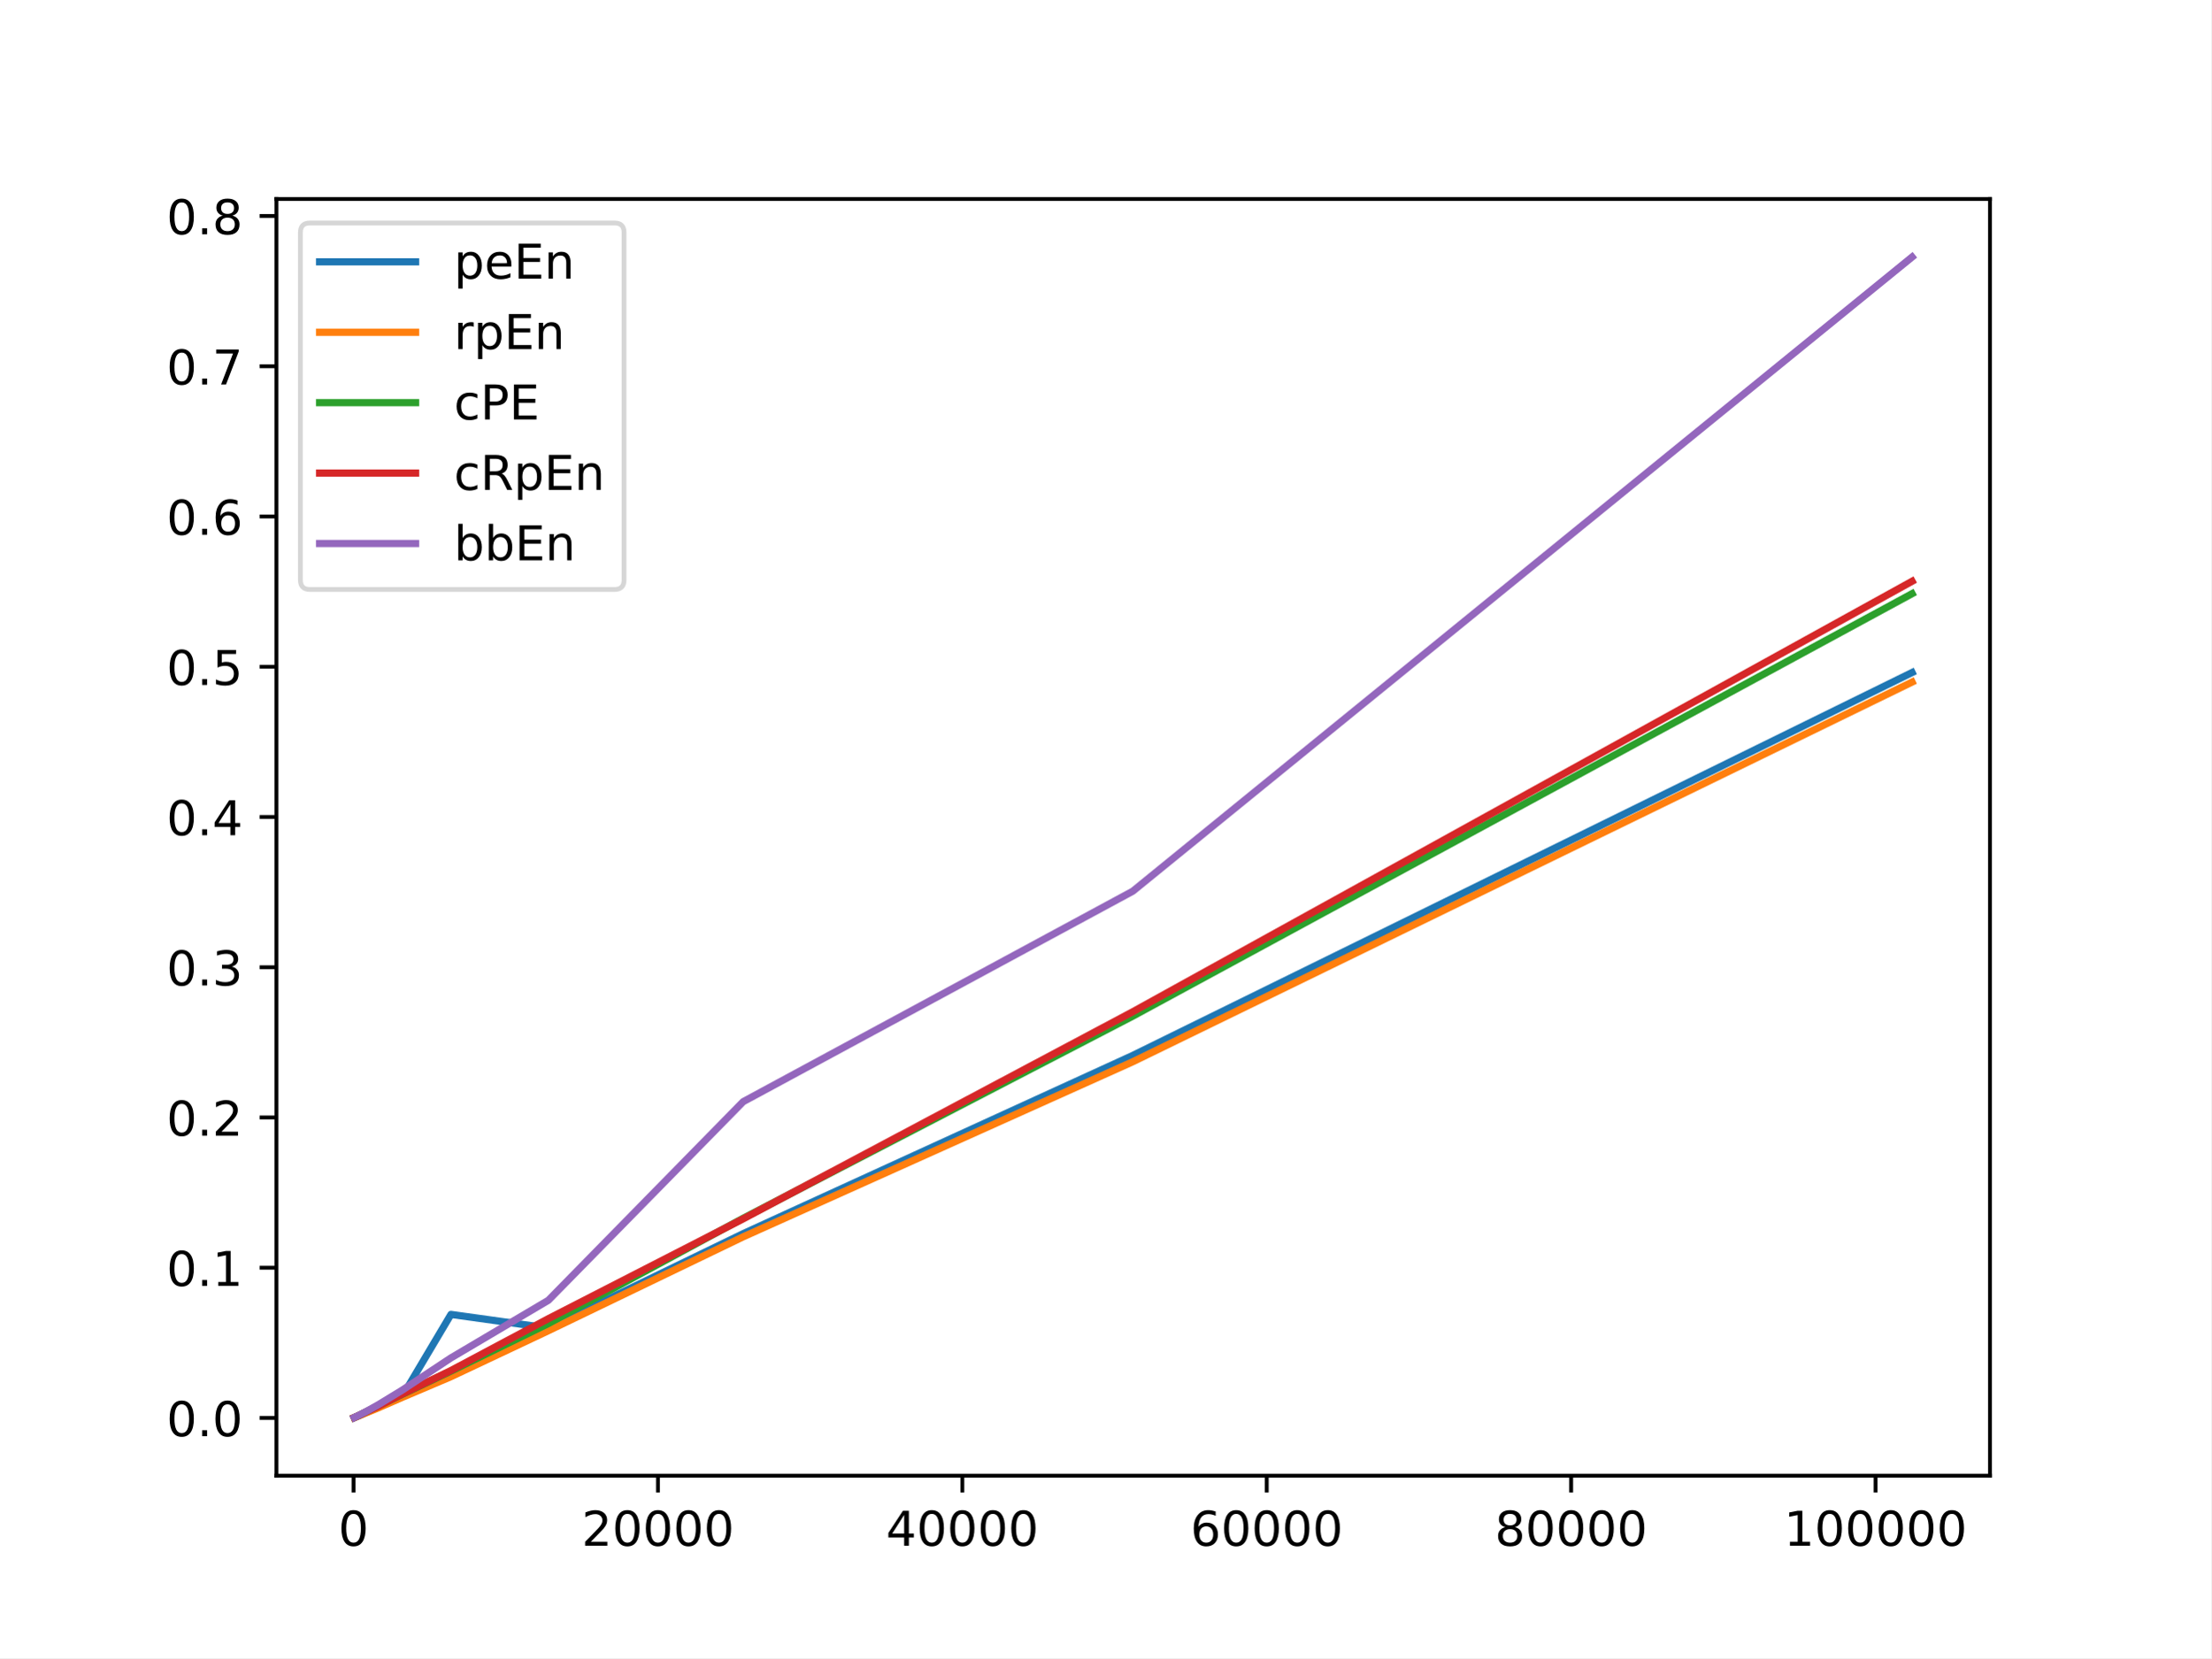
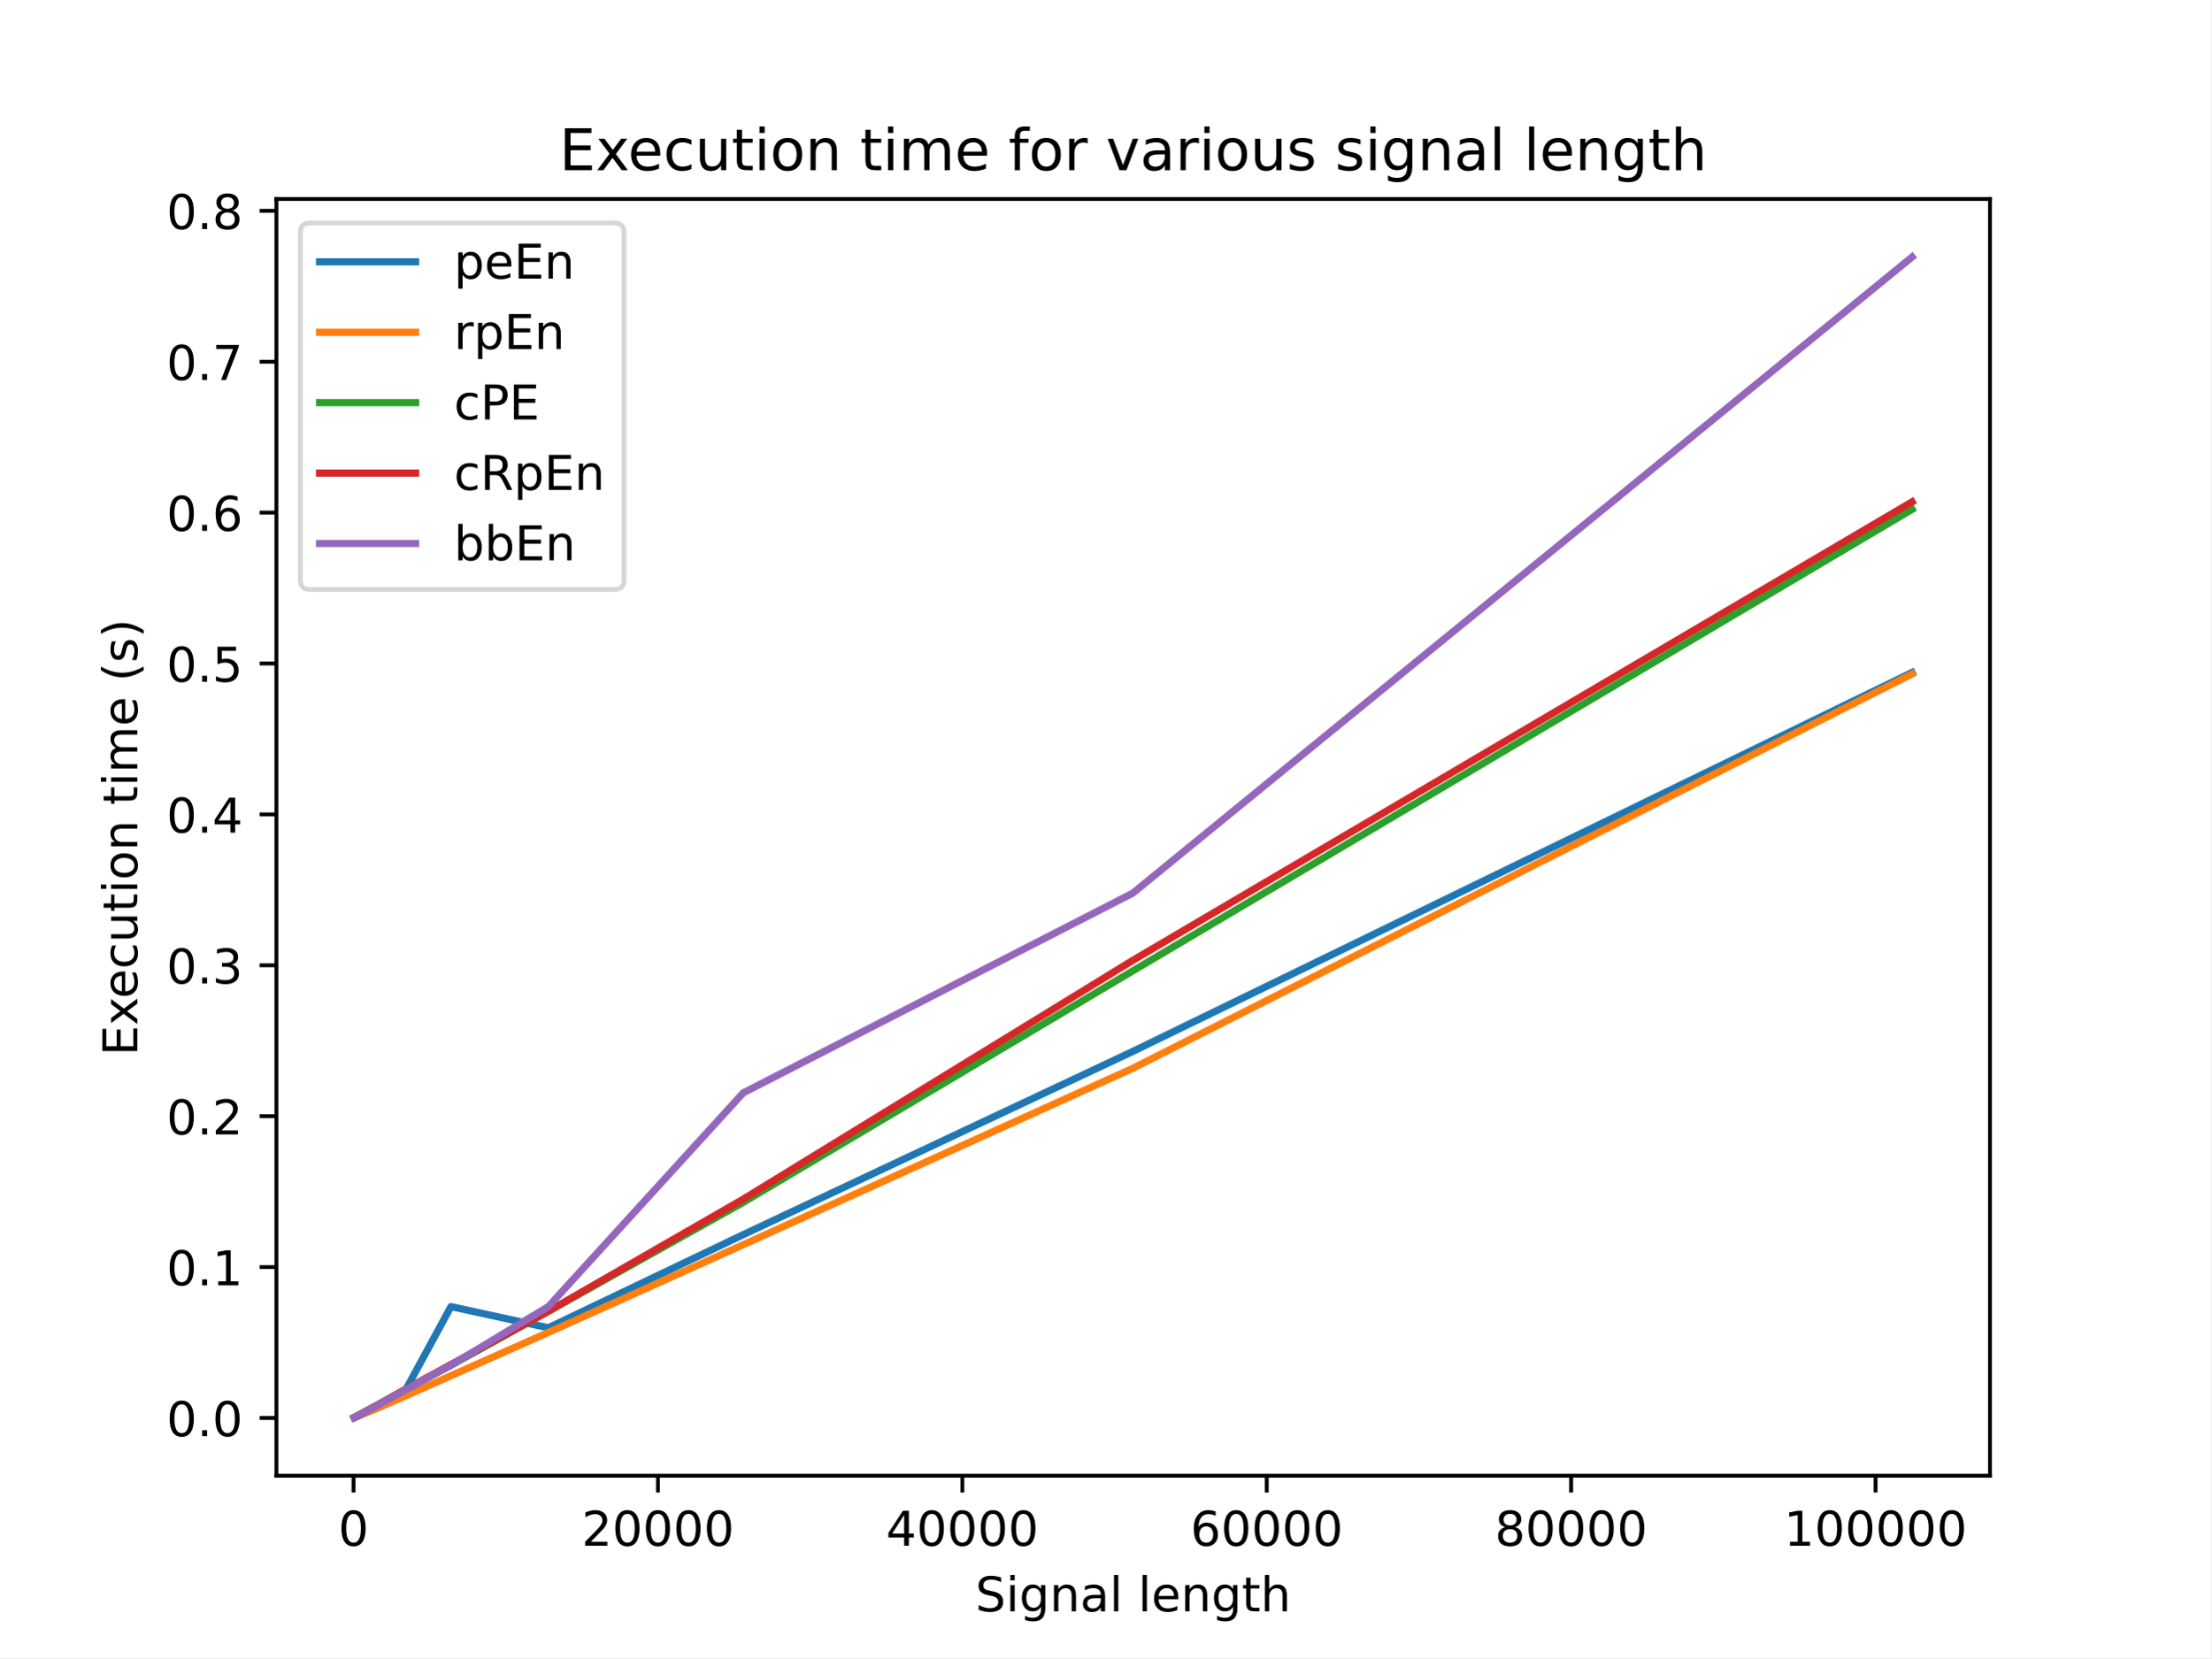
<svg xmlns="http://www.w3.org/2000/svg" xmlns:xlink="http://www.w3.org/1999/xlink" width="460.8pt" height="345.6pt" viewBox="0 0 460.8 345.6" version="1.1">
  <defs>
    <style type="text/css">*{stroke-linejoin: round; stroke-linecap: butt}</style>
  </defs>
  <g id="figure_1">
    <g id="patch_1">
      <path d="M 0 345.6  L 460.8 345.6  L 460.8 0  L 0 0  z " style="fill: #ffffff" />
    </g>
    <g id="axes_1">
      <g id="patch_2">
        <path d="M 57.6 307.584  L 414.72 307.584  L 414.72 41.472  L 57.6 41.472  z " style="fill: #ffffff" />
      </g>
      <g id="matplotlib.axis_1">
        <g id="xtick_1">
          <g id="line2d_1">
            <defs>
-               <path id="m56a781298a" d="M 0 0  L 0 3.5  " style="stroke: #000000; stroke-width: 0.8" />
-             </defs>
-             <g>
-               <use xlink:href="#m56a781298a" x="73.674" y="307.584" style="stroke: #000000; stroke-width: 0.8" />
+               <path id="m1950f74e26" d="M 0 0  L 0 3.5  " style="stroke: #000000; stroke-width: 0.8" />
+             </defs>
+             <g>
+               <use xlink:href="#m1950f74e26" x="73.674" y="307.584" style="stroke: #000000; stroke-width: 0.8" />
            </g>
          </g>
          <g id="text_1">
            <g transform="translate(70.49288 322.1824) scale(0.1 -0.1)">
              <defs>
                <path id="DejaVuSans-30" d="M 2034 4250  Q 1547 4250 1301 3770  Q 1056 3291 1056 2328  Q 1056 1369 1301 889  Q 1547 409 2034 409  Q 2525 409 2770 889  Q 3016 1369 3016 2328  Q 3016 3291 2770 3770  Q 2525 4250 2034 4250  z M 2034 4750  Q 2819 4750 3233 4129  Q 3647 3509 3647 2328  Q 3647 1150 3233 529  Q 2819 -91 2034 -91  Q 1250 -91 836 529  Q 422 1150 422 2328  Q 422 3509 836 4129  Q 1250 4750 2034 4750  z " transform="scale(0.015625)" />
              </defs>
              <use xlink:href="#DejaVuSans-30" />
            </g>
          </g>
        </g>
        <g id="xtick_2">
          <g id="line2d_2">
            <g>
-               <use xlink:href="#m56a781298a" x="137.114" y="307.584" style="stroke: #000000; stroke-width: 0.8" />
+               <use xlink:href="#m1950f74e26" x="137.114" y="307.584" style="stroke: #000000; stroke-width: 0.8" />
            </g>
          </g>
          <g id="text_2">
            <g transform="translate(121.2079 322.1824) scale(0.1 -0.1)">
              <defs>
                <path id="DejaVuSans-32" d="M 1228 531  L 3431 531  L 3431 0  L 469 0  L 469 531  Q 828 903 1448 1529  Q 2069 2156 2228 2338  Q 2531 2678 2651 2914  Q 2772 3150 2772 3378  Q 2772 3750 2511 3984  Q 2250 4219 1831 4219  Q 1534 4219 1204 4116  Q 875 4013 500 3803  L 500 4441  Q 881 4594 1212 4672  Q 1544 4750 1819 4750  Q 2544 4750 2975 4387  Q 3406 4025 3406 3419  Q 3406 3131 3298 2873  Q 3191 2616 2906 2266  Q 2828 2175 2409 1742  Q 1991 1309 1228 531  z " transform="scale(0.015625)" />
              </defs>
              <use xlink:href="#DejaVuSans-32" />
              <use xlink:href="#DejaVuSans-30" transform="translate(63.62305 0)" />
              <use xlink:href="#DejaVuSans-30" transform="translate(127.2461 0)" />
              <use xlink:href="#DejaVuSans-30" transform="translate(190.8691 0)" />
              <use xlink:href="#DejaVuSans-30" transform="translate(254.4922 0)" />
            </g>
          </g>
        </g>
        <g id="xtick_3">
          <g id="line2d_3">
            <g>
-               <use xlink:href="#m56a781298a" x="200.554" y="307.584" style="stroke: #000000; stroke-width: 0.8" />
+               <use xlink:href="#m1950f74e26" x="200.554" y="307.584" style="stroke: #000000; stroke-width: 0.8" />
            </g>
          </g>
          <g id="text_3">
            <g transform="translate(184.648 322.1824) scale(0.1 -0.1)">
              <defs>
                <path id="DejaVuSans-34" d="M 2419 4116  L 825 1625  L 2419 1625  L 2419 4116  z M 2253 4666  L 3047 4666  L 3047 1625  L 3713 1625  L 3713 1100  L 3047 1100  L 3047 0  L 2419 0  L 2419 1100  L 313 1100  L 313 1709  L 2253 4666  z " transform="scale(0.015625)" />
              </defs>
              <use xlink:href="#DejaVuSans-34" />
              <use xlink:href="#DejaVuSans-30" transform="translate(63.62305 0)" />
              <use xlink:href="#DejaVuSans-30" transform="translate(127.2461 0)" />
              <use xlink:href="#DejaVuSans-30" transform="translate(190.8691 0)" />
              <use xlink:href="#DejaVuSans-30" transform="translate(254.4922 0)" />
            </g>
          </g>
        </g>
        <g id="xtick_4">
          <g id="line2d_4">
            <g>
-               <use xlink:href="#m56a781298a" x="263.994" y="307.584" style="stroke: #000000; stroke-width: 0.8" />
+               <use xlink:href="#m1950f74e26" x="263.994" y="307.584" style="stroke: #000000; stroke-width: 0.8" />
            </g>
          </g>
          <g id="text_4">
            <g transform="translate(248.0881 322.1824) scale(0.1 -0.1)">
              <defs>
                <path id="DejaVuSans-36" d="M 2113 2584  Q 1688 2584 1439 2293  Q 1191 2003 1191 1497  Q 1191 994 1439 701  Q 1688 409 2113 409  Q 2538 409 2786 701  Q 3034 994 3034 1497  Q 3034 2003 2786 2293  Q 2538 2584 2113 2584  z M 3366 4563  L 3366 3988  Q 3128 4100 2886 4159  Q 2644 4219 2406 4219  Q 1781 4219 1451 3797  Q 1122 3375 1075 2522  Q 1259 2794 1537 2939  Q 1816 3084 2150 3084  Q 2853 3084 3261 2657  Q 3669 2231 3669 1497  Q 3669 778 3244 343  Q 2819 -91 2113 -91  Q 1303 -91 875 529  Q 447 1150 447 2328  Q 447 3434 972 4092  Q 1497 4750 2381 4750  Q 2619 4750 2861 4703  Q 3103 4656 3366 4563  z " transform="scale(0.015625)" />
              </defs>
              <use xlink:href="#DejaVuSans-36" />
              <use xlink:href="#DejaVuSans-30" transform="translate(63.62305 0)" />
              <use xlink:href="#DejaVuSans-30" transform="translate(127.2461 0)" />
              <use xlink:href="#DejaVuSans-30" transform="translate(190.8691 0)" />
              <use xlink:href="#DejaVuSans-30" transform="translate(254.4922 0)" />
            </g>
          </g>
        </g>
        <g id="xtick_5">
          <g id="line2d_5">
            <g>
-               <use xlink:href="#m56a781298a" x="327.434" y="307.584" style="stroke: #000000; stroke-width: 0.8" />
+               <use xlink:href="#m1950f74e26" x="327.434" y="307.584" style="stroke: #000000; stroke-width: 0.8" />
            </g>
          </g>
          <g id="text_5">
            <g transform="translate(311.5281 322.1824) scale(0.1 -0.1)">
              <defs>
                <path id="DejaVuSans-38" d="M 2034 2216  Q 1584 2216 1326 1975  Q 1069 1734 1069 1313  Q 1069 891 1326 650  Q 1584 409 2034 409  Q 2484 409 2743 651  Q 3003 894 3003 1313  Q 3003 1734 2745 1975  Q 2488 2216 2034 2216  z M 1403 2484  Q 997 2584 770 2862  Q 544 3141 544 3541  Q 544 4100 942 4425  Q 1341 4750 2034 4750  Q 2731 4750 3128 4425  Q 3525 4100 3525 3541  Q 3525 3141 3298 2862  Q 3072 2584 2669 2484  Q 3125 2378 3379 2068  Q 3634 1759 3634 1313  Q 3634 634 3220 271  Q 2806 -91 2034 -91  Q 1263 -91 848 271  Q 434 634 434 1313  Q 434 1759 690 2068  Q 947 2378 1403 2484  z M 1172 3481  Q 1172 3119 1398 2916  Q 1625 2713 2034 2713  Q 2441 2713 2670 2916  Q 2900 3119 2900 3481  Q 2900 3844 2670 4047  Q 2441 4250 2034 4250  Q 1625 4250 1398 4047  Q 1172 3844 1172 3481  z " transform="scale(0.015625)" />
              </defs>
              <use xlink:href="#DejaVuSans-38" />
              <use xlink:href="#DejaVuSans-30" transform="translate(63.62305 0)" />
              <use xlink:href="#DejaVuSans-30" transform="translate(127.2461 0)" />
              <use xlink:href="#DejaVuSans-30" transform="translate(190.8691 0)" />
              <use xlink:href="#DejaVuSans-30" transform="translate(254.4922 0)" />
            </g>
          </g>
        </g>
        <g id="xtick_6">
          <g id="line2d_6">
            <g>
-               <use xlink:href="#m56a781298a" x="390.874" y="307.584" style="stroke: #000000; stroke-width: 0.8" />
+               <use xlink:href="#m1950f74e26" x="390.874" y="307.584" style="stroke: #000000; stroke-width: 0.8" />
            </g>
          </g>
          <g id="text_6">
            <g transform="translate(371.787 322.1824) scale(0.1 -0.1)">
              <defs>
                <path id="DejaVuSans-31" d="M 794 531  L 1825 531  L 1825 4091  L 703 3866  L 703 4441  L 1819 4666  L 2450 4666  L 2450 531  L 3481 531  L 3481 0  L 794 0  L 794 531  z " transform="scale(0.015625)" />
              </defs>
              <use xlink:href="#DejaVuSans-31" />
              <use xlink:href="#DejaVuSans-30" transform="translate(63.62305 0)" />
              <use xlink:href="#DejaVuSans-30" transform="translate(127.2461 0)" />
              <use xlink:href="#DejaVuSans-30" transform="translate(190.8691 0)" />
              <use xlink:href="#DejaVuSans-30" transform="translate(254.4922 0)" />
              <use xlink:href="#DejaVuSans-30" transform="translate(318.1152 0)" />
            </g>
          </g>
        </g>
+         <g id="text_7">
+           <g transform="translate(203.2741 335.8606) scale(0.1 -0.1)">
+             <defs>
+               <path id="DejaVuSans-53" d="M 3425 4513  L 3425 3897  Q 3066 4069 2747 4153  Q 2428 4238 2131 4238  Q 1616 4238 1336 4038  Q 1056 3838 1056 3469  Q 1056 3159 1242 3001  Q 1428 2844 1947 2747  L 2328 2669  Q 3034 2534 3370 2195  Q 3706 1856 3706 1288  Q 3706 609 3251 259  Q 2797 -91 1919 -91  Q 1588 -91 1214 -16  Q 841 59 441 206  L 441 856  Q 825 641 1194 531  Q 1563 422 1919 422  Q 2459 422 2753 634  Q 3047 847 3047 1241  Q 3047 1584 2836 1778  Q 2625 1972 2144 2069  L 1759 2144  Q 1053 2284 737 2584  Q 422 2884 422 3419  Q 422 4038 858 4394  Q 1294 4750 2059 4750  Q 2388 4750 2728 4690  Q 3069 4631 3425 4513  z " transform="scale(0.015625)" />
+               <path id="DejaVuSans-69" d="M 603 3500  L 1178 3500  L 1178 0  L 603 0  L 603 3500  z M 603 4863  L 1178 4863  L 1178 4134  L 603 4134  L 603 4863  z " transform="scale(0.015625)" />
+               <path id="DejaVuSans-67" d="M 2906 1791  Q 2906 2416 2648 2759  Q 2391 3103 1925 3103  Q 1463 3103 1205 2759  Q 947 2416 947 1791  Q 947 1169 1205 825  Q 1463 481 1925 481  Q 2391 481 2648 825  Q 2906 1169 2906 1791  z M 3481 434  Q 3481 -459 3084 -895  Q 2688 -1331 1869 -1331  Q 1566 -1331 1297 -1286  Q 1028 -1241 775 -1147  L 775 -588  Q 1028 -725 1275 -790  Q 1522 -856 1778 -856  Q 2344 -856 2625 -561  Q 2906 -266 2906 331  L 2906 616  Q 2728 306 2450 153  Q 2172 0 1784 0  Q 1141 0 747 490  Q 353 981 353 1791  Q 353 2603 747 3093  Q 1141 3584 1784 3584  Q 2172 3584 2450 3431  Q 2728 3278 2906 2969  L 2906 3500  L 3481 3500  L 3481 434  z " transform="scale(0.015625)" />
+               <path id="DejaVuSans-6e" d="M 3513 2113  L 3513 0  L 2938 0  L 2938 2094  Q 2938 2591 2744 2837  Q 2550 3084 2163 3084  Q 1697 3084 1428 2787  Q 1159 2491 1159 1978  L 1159 0  L 581 0  L 581 3500  L 1159 3500  L 1159 2956  Q 1366 3272 1645 3428  Q 1925 3584 2291 3584  Q 2894 3584 3203 3211  Q 3513 2838 3513 2113  z " transform="scale(0.015625)" />
+               <path id="DejaVuSans-61" d="M 2194 1759  Q 1497 1759 1228 1600  Q 959 1441 959 1056  Q 959 750 1161 570  Q 1363 391 1709 391  Q 2188 391 2477 730  Q 2766 1069 2766 1631  L 2766 1759  L 2194 1759  z M 3341 1997  L 3341 0  L 2766 0  L 2766 531  Q 2569 213 2275 61  Q 1981 -91 1556 -91  Q 1019 -91 701 211  Q 384 513 384 1019  Q 384 1609 779 1909  Q 1175 2209 1959 2209  L 2766 2209  L 2766 2266  Q 2766 2663 2505 2880  Q 2244 3097 1772 3097  Q 1472 3097 1187 3025  Q 903 2953 641 2809  L 641 3341  Q 956 3463 1253 3523  Q 1550 3584 1831 3584  Q 2591 3584 2966 3190  Q 3341 2797 3341 1997  z " transform="scale(0.015625)" />
+               <path id="DejaVuSans-6c" d="M 603 4863  L 1178 4863  L 1178 0  L 603 0  L 603 4863  z " transform="scale(0.015625)" />
+               <path id="DejaVuSans-20" transform="scale(0.015625)" />
+               <path id="DejaVuSans-65" d="M 3597 1894  L 3597 1613  L 953 1613  Q 991 1019 1311 708  Q 1631 397 2203 397  Q 2534 397 2845 478  Q 3156 559 3463 722  L 3463 178  Q 3153 47 2828 -22  Q 2503 -91 2169 -91  Q 1331 -91 842 396  Q 353 884 353 1716  Q 353 2575 817 3079  Q 1281 3584 2069 3584  Q 2775 3584 3186 3129  Q 3597 2675 3597 1894  z M 3022 2063  Q 3016 2534 2758 2815  Q 2500 3097 2075 3097  Q 1594 3097 1305 2825  Q 1016 2553 972 2059  L 3022 2063  z " transform="scale(0.015625)" />
+               <path id="DejaVuSans-74" d="M 1172 4494  L 1172 3500  L 2356 3500  L 2356 3053  L 1172 3053  L 1172 1153  Q 1172 725 1289 603  Q 1406 481 1766 481  L 2356 481  L 2356 0  L 1766 0  Q 1100 0 847 248  Q 594 497 594 1153  L 594 3053  L 172 3053  L 172 3500  L 594 3500  L 594 4494  L 1172 4494  z " transform="scale(0.015625)" />
+               <path id="DejaVuSans-68" d="M 3513 2113  L 3513 0  L 2938 0  L 2938 2094  Q 2938 2591 2744 2837  Q 2550 3084 2163 3084  Q 1697 3084 1428 2787  Q 1159 2491 1159 1978  L 1159 0  L 581 0  L 581 4863  L 1159 4863  L 1159 2956  Q 1366 3272 1645 3428  Q 1925 3584 2291 3584  Q 2894 3584 3203 3211  Q 3513 2838 3513 2113  z " transform="scale(0.015625)" />
+             </defs>
+             <use xlink:href="#DejaVuSans-53" />
+             <use xlink:href="#DejaVuSans-69" transform="translate(63.47656 0)" />
+             <use xlink:href="#DejaVuSans-67" transform="translate(91.25977 0)" />
+             <use xlink:href="#DejaVuSans-6e" transform="translate(154.7363 0)" />
+             <use xlink:href="#DejaVuSans-61" transform="translate(218.1152 0)" />
+             <use xlink:href="#DejaVuSans-6c" transform="translate(279.3945 0)" />
+             <use xlink:href="#DejaVuSans-20" transform="translate(307.1777 0)" />
+             <use xlink:href="#DejaVuSans-6c" transform="translate(338.9648 0)" />
+             <use xlink:href="#DejaVuSans-65" transform="translate(366.748 0)" />
+             <use xlink:href="#DejaVuSans-6e" transform="translate(428.2715 0)" />
+             <use xlink:href="#DejaVuSans-67" transform="translate(491.6504 0)" />
+             <use xlink:href="#DejaVuSans-74" transform="translate(555.127 0)" />
+             <use xlink:href="#DejaVuSans-68" transform="translate(594.3359 0)" />
+           </g>
+         </g>
      </g>
      <g id="matplotlib.axis_2">
        <g id="ytick_1">
          <g id="line2d_7">
            <defs>
-               <path id="mb6552980c4" d="M 0 0  L -3.5 0  " style="stroke: #000000; stroke-width: 0.8" />
-             </defs>
-             <g>
-               <use xlink:href="#mb6552980c4" x="57.6" y="295.548" style="stroke: #000000; stroke-width: 0.8" />
-             </g>
-           </g>
-           <g id="text_7">
-             <g transform="translate(34.69687 299.3472) scale(0.1 -0.1)">
+               <path id="me818114db9" d="M 0 0  L -3.5 0  " style="stroke: #000000; stroke-width: 0.8" />
+             </defs>
+             <g>
+               <use xlink:href="#me818114db9" x="57.6" y="295.551" style="stroke: #000000; stroke-width: 0.8" />
+             </g>
+           </g>
+           <g id="text_8">
+             <g transform="translate(34.69687 299.3504) scale(0.1 -0.1)">
              <defs>
                <path id="DejaVuSans-2e" d="M 684 794  L 1344 794  L 1344 0  L 684 0  L 684 794  z " transform="scale(0.015625)" />
              </defs>
              <use xlink:href="#DejaVuSans-30" />
              <use xlink:href="#DejaVuSans-2e" transform="translate(63.62305 0)" />
              <use xlink:href="#DejaVuSans-30" transform="translate(95.41016 0)" />
            </g>
          </g>
        </g>
        <g id="ytick_2">
          <g id="line2d_8">
            <g>
-               <use xlink:href="#mb6552980c4" x="57.6" y="264.232" style="stroke: #000000; stroke-width: 0.8" />
-             </g>
-           </g>
-           <g id="text_8">
-             <g transform="translate(34.69687 268.031) scale(0.1 -0.1)">
+               <use xlink:href="#me818114db9" x="57.6" y="264.1" style="stroke: #000000; stroke-width: 0.8" />
+             </g>
+           </g>
+           <g id="text_9">
+             <g transform="translate(34.69687 267.899) scale(0.1 -0.1)">
              <use xlink:href="#DejaVuSans-30" />
              <use xlink:href="#DejaVuSans-2e" transform="translate(63.62305 0)" />
              <use xlink:href="#DejaVuSans-31" transform="translate(95.41016 0)" />
            </g>
          </g>
        </g>
        <g id="ytick_3">
          <g id="line2d_9">
            <g>
-               <use xlink:href="#mb6552980c4" x="57.6" y="232.916" style="stroke: #000000; stroke-width: 0.8" />
-             </g>
-           </g>
-           <g id="text_9">
-             <g transform="translate(34.69687 236.7148) scale(0.1 -0.1)">
+               <use xlink:href="#me818114db9" x="57.6" y="232.648" style="stroke: #000000; stroke-width: 0.8" />
+             </g>
+           </g>
+           <g id="text_10">
+             <g transform="translate(34.69687 236.4476) scale(0.1 -0.1)">
              <use xlink:href="#DejaVuSans-30" />
              <use xlink:href="#DejaVuSans-2e" transform="translate(63.62305 0)" />
              <use xlink:href="#DejaVuSans-32" transform="translate(95.41016 0)" />
            </g>
          </g>
        </g>
        <g id="ytick_4">
          <g id="line2d_10">
            <g>
-               <use xlink:href="#mb6552980c4" x="57.6" y="201.599" style="stroke: #000000; stroke-width: 0.8" />
-             </g>
-           </g>
-           <g id="text_10">
-             <g transform="translate(34.69687 205.3986) scale(0.1 -0.1)">
+               <use xlink:href="#me818114db9" x="57.6" y="201.197" style="stroke: #000000; stroke-width: 0.8" />
+             </g>
+           </g>
+           <g id="text_11">
+             <g transform="translate(34.69687 204.9962) scale(0.1 -0.1)">
              <defs>
                <path id="DejaVuSans-33" d="M 2597 2516  Q 3050 2419 3304 2112  Q 3559 1806 3559 1356  Q 3559 666 3084 287  Q 2609 -91 1734 -91  Q 1441 -91 1130 -33  Q 819 25 488 141  L 488 750  Q 750 597 1062 519  Q 1375 441 1716 441  Q 2309 441 2620 675  Q 2931 909 2931 1356  Q 2931 1769 2642 2001  Q 2353 2234 1838 2234  L 1294 2234  L 1294 2753  L 1863 2753  Q 2328 2753 2575 2939  Q 2822 3125 2822 3475  Q 2822 3834 2567 4026  Q 2313 4219 1838 4219  Q 1578 4219 1281 4162  Q 984 4106 628 3988  L 628 4550  Q 988 4650 1302 4700  Q 1616 4750 1894 4750  Q 2613 4750 3031 4423  Q 3450 4097 3450 3541  Q 3450 3153 3228 2886  Q 3006 2619 2597 2516  z " transform="scale(0.015625)" />
              </defs>
              <use xlink:href="#DejaVuSans-30" />
              <use xlink:href="#DejaVuSans-2e" transform="translate(63.62305 0)" />
              <use xlink:href="#DejaVuSans-33" transform="translate(95.41016 0)" />
            </g>
          </g>
        </g>
        <g id="ytick_5">
          <g id="line2d_11">
            <g>
-               <use xlink:href="#mb6552980c4" x="57.6" y="170.283" style="stroke: #000000; stroke-width: 0.8" />
-             </g>
-           </g>
-           <g id="text_11">
-             <g transform="translate(34.69687 174.0823) scale(0.1 -0.1)">
+               <use xlink:href="#me818114db9" x="57.6" y="169.746" style="stroke: #000000; stroke-width: 0.8" />
+             </g>
+           </g>
+           <g id="text_12">
+             <g transform="translate(34.69687 173.5449) scale(0.1 -0.1)">
              <use xlink:href="#DejaVuSans-30" />
              <use xlink:href="#DejaVuSans-2e" transform="translate(63.62305 0)" />
              <use xlink:href="#DejaVuSans-34" transform="translate(95.41016 0)" />
            </g>
          </g>
        </g>
        <g id="ytick_6">
          <g id="line2d_12">
            <g>
-               <use xlink:href="#mb6552980c4" x="57.6" y="138.967" style="stroke: #000000; stroke-width: 0.8" />
-             </g>
-           </g>
-           <g id="text_12">
-             <g transform="translate(34.69687 142.7661) scale(0.1 -0.1)">
+               <use xlink:href="#me818114db9" x="57.6" y="138.294" style="stroke: #000000; stroke-width: 0.8" />
+             </g>
+           </g>
+           <g id="text_13">
+             <g transform="translate(34.69687 142.0935) scale(0.1 -0.1)">
              <defs>
                <path id="DejaVuSans-35" d="M 691 4666  L 3169 4666  L 3169 4134  L 1269 4134  L 1269 2991  Q 1406 3038 1543 3061  Q 1681 3084 1819 3084  Q 2600 3084 3056 2656  Q 3513 2228 3513 1497  Q 3513 744 3044 326  Q 2575 -91 1722 -91  Q 1428 -91 1123 -41  Q 819 9 494 109  L 494 744  Q 775 591 1075 516  Q 1375 441 1709 441  Q 2250 441 2565 725  Q 2881 1009 2881 1497  Q 2881 1984 2565 2268  Q 2250 2553 1709 2553  Q 1456 2553 1204 2497  Q 953 2441 691 2322  L 691 4666  z " transform="scale(0.015625)" />
              </defs>
              <use xlink:href="#DejaVuSans-30" />
              <use xlink:href="#DejaVuSans-2e" transform="translate(63.62305 0)" />
              <use xlink:href="#DejaVuSans-35" transform="translate(95.41016 0)" />
            </g>
          </g>
        </g>
        <g id="ytick_7">
          <g id="line2d_13">
            <g>
-               <use xlink:href="#mb6552980c4" x="57.6" y="107.651" style="stroke: #000000; stroke-width: 0.8" />
-             </g>
-           </g>
-           <g id="text_13">
-             <g transform="translate(34.69687 111.4499) scale(0.1 -0.1)">
+               <use xlink:href="#me818114db9" x="57.6" y="106.843" style="stroke: #000000; stroke-width: 0.8" />
+             </g>
+           </g>
+           <g id="text_14">
+             <g transform="translate(34.69687 110.6421) scale(0.1 -0.1)">
              <use xlink:href="#DejaVuSans-30" />
              <use xlink:href="#DejaVuSans-2e" transform="translate(63.62305 0)" />
              <use xlink:href="#DejaVuSans-36" transform="translate(95.41016 0)" />
            </g>
          </g>
        </g>
        <g id="ytick_8">
          <g id="line2d_14">
            <g>
-               <use xlink:href="#mb6552980c4" x="57.6" y="76.334" style="stroke: #000000; stroke-width: 0.8" />
-             </g>
-           </g>
-           <g id="text_14">
-             <g transform="translate(34.69687 80.13362) scale(0.1 -0.1)">
+               <use xlink:href="#me818114db9" x="57.6" y="75.392" style="stroke: #000000; stroke-width: 0.8" />
+             </g>
+           </g>
+           <g id="text_15">
+             <g transform="translate(34.69687 79.19076) scale(0.1 -0.1)">
              <defs>
                <path id="DejaVuSans-37" d="M 525 4666  L 3525 4666  L 3525 4397  L 1831 0  L 1172 0  L 2766 4134  L 525 4134  L 525 4666  z " transform="scale(0.015625)" />
              </defs>
              <use xlink:href="#DejaVuSans-30" />
              <use xlink:href="#DejaVuSans-2e" transform="translate(63.62305 0)" />
              <use xlink:href="#DejaVuSans-37" transform="translate(95.41016 0)" />
            </g>
          </g>
        </g>
        <g id="ytick_9">
          <g id="line2d_15">
            <g>
-               <use xlink:href="#mb6552980c4" x="57.6" y="45.018" style="stroke: #000000; stroke-width: 0.8" />
-             </g>
-           </g>
-           <g id="text_15">
-             <g transform="translate(34.69687 48.81739) scale(0.1 -0.1)">
+               <use xlink:href="#me818114db9" x="57.6" y="43.94" style="stroke: #000000; stroke-width: 0.8" />
+             </g>
+           </g>
+           <g id="text_16">
+             <g transform="translate(34.69687 47.73939) scale(0.1 -0.1)">
              <use xlink:href="#DejaVuSans-30" />
              <use xlink:href="#DejaVuSans-2e" transform="translate(63.62305 0)" />
              <use xlink:href="#DejaVuSans-38" transform="translate(95.41016 0)" />
            </g>
          </g>
        </g>
+         <g id="text_17">
+           <g transform="translate(28.61719 220.0428) rotate(-90) scale(0.1 -0.1)">
+             <defs>
+               <path id="DejaVuSans-45" d="M 628 4666  L 3578 4666  L 3578 4134  L 1259 4134  L 1259 2753  L 3481 2753  L 3481 2222  L 1259 2222  L 1259 531  L 3634 531  L 3634 0  L 628 0  L 628 4666  z " transform="scale(0.015625)" />
+               <path id="DejaVuSans-78" d="M 3513 3500  L 2247 1797  L 3578 0  L 2900 0  L 1881 1375  L 863 0  L 184 0  L 1544 1831  L 300 3500  L 978 3500  L 1906 2253  L 2834 3500  L 3513 3500  z " transform="scale(0.015625)" />
+               <path id="DejaVuSans-63" d="M 3122 3366  L 3122 2828  Q 2878 2963 2633 3030  Q 2388 3097 2138 3097  Q 1578 3097 1268 2742  Q 959 2388 959 1747  Q 959 1106 1268 751  Q 1578 397 2138 397  Q 2388 397 2633 464  Q 2878 531 3122 666  L 3122 134  Q 2881 22 2623 -34  Q 2366 -91 2075 -91  Q 1284 -91 818 406  Q 353 903 353 1747  Q 353 2603 823 3093  Q 1294 3584 2113 3584  Q 2378 3584 2631 3529  Q 2884 3475 3122 3366  z " transform="scale(0.015625)" />
+               <path id="DejaVuSans-75" d="M 544 1381  L 544 3500  L 1119 3500  L 1119 1403  Q 1119 906 1312 657  Q 1506 409 1894 409  Q 2359 409 2629 706  Q 2900 1003 2900 1516  L 2900 3500  L 3475 3500  L 3475 0  L 2900 0  L 2900 538  Q 2691 219 2414 64  Q 2138 -91 1772 -91  Q 1169 -91 856 284  Q 544 659 544 1381  z M 1991 3584  L 1991 3584  z " transform="scale(0.015625)" />
+               <path id="DejaVuSans-6f" d="M 1959 3097  Q 1497 3097 1228 2736  Q 959 2375 959 1747  Q 959 1119 1226 758  Q 1494 397 1959 397  Q 2419 397 2687 759  Q 2956 1122 2956 1747  Q 2956 2369 2687 2733  Q 2419 3097 1959 3097  z M 1959 3584  Q 2709 3584 3137 3096  Q 3566 2609 3566 1747  Q 3566 888 3137 398  Q 2709 -91 1959 -91  Q 1206 -91 779 398  Q 353 888 353 1747  Q 353 2609 779 3096  Q 1206 3584 1959 3584  z " transform="scale(0.015625)" />
+               <path id="DejaVuSans-6d" d="M 3328 2828  Q 3544 3216 3844 3400  Q 4144 3584 4550 3584  Q 5097 3584 5394 3201  Q 5691 2819 5691 2113  L 5691 0  L 5113 0  L 5113 2094  Q 5113 2597 4934 2840  Q 4756 3084 4391 3084  Q 3944 3084 3684 2787  Q 3425 2491 3425 1978  L 3425 0  L 2847 0  L 2847 2094  Q 2847 2600 2669 2842  Q 2491 3084 2119 3084  Q 1678 3084 1418 2786  Q 1159 2488 1159 1978  L 1159 0  L 581 0  L 581 3500  L 1159 3500  L 1159 2956  Q 1356 3278 1631 3431  Q 1906 3584 2284 3584  Q 2666 3584 2933 3390  Q 3200 3197 3328 2828  z " transform="scale(0.015625)" />
+               <path id="DejaVuSans-28" d="M 1984 4856  Q 1566 4138 1362 3434  Q 1159 2731 1159 2009  Q 1159 1288 1364 580  Q 1569 -128 1984 -844  L 1484 -844  Q 1016 -109 783 600  Q 550 1309 550 2009  Q 550 2706 781 3412  Q 1013 4119 1484 4856  L 1984 4856  z " transform="scale(0.015625)" />
+               <path id="DejaVuSans-73" d="M 2834 3397  L 2834 2853  Q 2591 2978 2328 3040  Q 2066 3103 1784 3103  Q 1356 3103 1142 2972  Q 928 2841 928 2578  Q 928 2378 1081 2264  Q 1234 2150 1697 2047  L 1894 2003  Q 2506 1872 2764 1633  Q 3022 1394 3022 966  Q 3022 478 2636 193  Q 2250 -91 1575 -91  Q 1294 -91 989 -36  Q 684 19 347 128  L 347 722  Q 666 556 975 473  Q 1284 391 1588 391  Q 1994 391 2212 530  Q 2431 669 2431 922  Q 2431 1156 2273 1281  Q 2116 1406 1581 1522  L 1381 1569  Q 847 1681 609 1914  Q 372 2147 372 2553  Q 372 3047 722 3315  Q 1072 3584 1716 3584  Q 2034 3584 2315 3537  Q 2597 3491 2834 3397  z " transform="scale(0.015625)" />
+               <path id="DejaVuSans-29" d="M 513 4856  L 1013 4856  Q 1481 4119 1714 3412  Q 1947 2706 1947 2009  Q 1947 1309 1714 600  Q 1481 -109 1013 -844  L 513 -844  Q 928 -128 1133 580  Q 1338 1288 1338 2009  Q 1338 2731 1133 3434  Q 928 4138 513 4856  z " transform="scale(0.015625)" />
+             </defs>
+             <use xlink:href="#DejaVuSans-45" />
+             <use xlink:href="#DejaVuSans-78" transform="translate(63.18359 0)" />
+             <use xlink:href="#DejaVuSans-65" transform="translate(119.2383 0)" />
+             <use xlink:href="#DejaVuSans-63" transform="translate(180.7617 0)" />
+             <use xlink:href="#DejaVuSans-75" transform="translate(235.7422 0)" />
+             <use xlink:href="#DejaVuSans-74" transform="translate(299.1211 0)" />
+             <use xlink:href="#DejaVuSans-69" transform="translate(338.3301 0)" />
+             <use xlink:href="#DejaVuSans-6f" transform="translate(366.1133 0)" />
+             <use xlink:href="#DejaVuSans-6e" transform="translate(427.2949 0)" />
+             <use xlink:href="#DejaVuSans-20" transform="translate(490.6738 0)" />
+             <use xlink:href="#DejaVuSans-74" transform="translate(522.4609 0)" />
+             <use xlink:href="#DejaVuSans-69" transform="translate(561.6699 0)" />
+             <use xlink:href="#DejaVuSans-6d" transform="translate(589.4531 0)" />
+             <use xlink:href="#DejaVuSans-65" transform="translate(686.8652 0)" />
+             <use xlink:href="#DejaVuSans-20" transform="translate(748.3887 0)" />
+             <use xlink:href="#DejaVuSans-28" transform="translate(780.1758 0)" />
+             <use xlink:href="#DejaVuSans-73" transform="translate(819.1895 0)" />
+             <use xlink:href="#DejaVuSans-29" transform="translate(871.2891 0)" />
+           </g>
+         </g>
      </g>
      <g id="line2d_16">
-         <path d="M 73.833 295.481  L 73.991 295.41  L 74.309 295.297  L 74.943 295.027  L 76.212 294.427  L 78.749 293.329  L 83.825 291.05  L 93.975 273.964  L 114.276 276.808  L 154.877 257.136  L 236.081 219.983  L 398.487 140.17  " clip-path="url(#p56f5358236)" style="fill: none; stroke: #1f77b4; stroke-width: 1.5; stroke-linecap: square" />
+         <path d="M 73.833 295.479  L 73.991 295.424  L 74.309 295.294  L 74.943 295.022  L 76.212 294.42  L 78.749 293.39  L 83.825 291.012  L 93.975 272.34  L 114.276 276.759  L 154.877 257.347  L 236.081 219.152  L 398.487 140.16  " clip-path="url(#p6f8b5fbad7)" style="fill: none; stroke: #1f77b4; stroke-width: 1.5; stroke-linecap: square" />
      </g>
      <g id="line2d_17">
-         <path d="M 73.833 295.488  L 73.991 295.431  L 74.309 295.294  L 74.943 295.052  L 76.212 294.529  L 78.749 293.483  L 83.825 291.264  L 93.975 286.946  L 114.276 277.367  L 154.877 257.796  L 236.081 221.301  L 398.487 142.159  " clip-path="url(#p56f5358236)" style="fill: none; stroke: #ff7f0e; stroke-width: 1.5; stroke-linecap: square" />
+         <path d="M 73.833 295.488  L 73.991 295.431  L 74.309 295.305  L 74.943 295.042  L 76.212 294.522  L 78.749 293.468  L 83.825 291.253  L 93.975 286.743  L 114.276 277.721  L 154.877 259.443  L 236.081 222.667  L 398.487 140.459  " clip-path="url(#p6f8b5fbad7)" style="fill: none; stroke: #ff7f0e; stroke-width: 1.5; stroke-linecap: square" />
      </g>
      <g id="line2d_18">
-         <path d="M 73.833 295.462  L 73.991 295.391  L 74.309 295.241  L 74.943 294.936  L 76.212 294.318  L 78.749 293.097  L 83.825 290.634  L 93.975 285.793  L 114.276 275.88  L 154.877 253.93  L 236.081 211.794  L 398.487 123.734  " clip-path="url(#p56f5358236)" style="fill: none; stroke: #2ca02c; stroke-width: 1.5; stroke-linecap: square" />
+         <path d="M 73.833 295.453  L 73.991 295.359  L 74.309 295.197  L 74.943 294.856  L 76.212 294.149  L 78.749 292.782  L 83.825 290.001  L 93.975 284.572  L 114.276 273.328  L 154.877 250.624  L 236.081 202.358  L 398.487 106.166  " clip-path="url(#p6f8b5fbad7)" style="fill: none; stroke: #2ca02c; stroke-width: 1.5; stroke-linecap: square" />
      </g>
      <g id="line2d_19">
-         <path d="M 73.833 295.462  L 73.991 295.392  L 74.309 295.244  L 74.943 294.944  L 76.212 294.322  L 78.749 293.151  L 83.825 290.577  L 93.975 285.662  L 114.276 274.858  L 154.877 254.048  L 236.081 210.88  L 398.487 121.15  " clip-path="url(#p56f5358236)" style="fill: none; stroke: #d62728; stroke-width: 1.5; stroke-linecap: square" />
+         <path d="M 73.833 295.455  L 73.991 295.366  L 74.309 295.197  L 74.943 294.85  L 76.212 294.171  L 78.749 292.816  L 83.825 289.933  L 93.975 284.41  L 114.276 273.302  L 154.877 249.949  L 236.081 200.167  L 398.487 104.597  " clip-path="url(#p6f8b5fbad7)" style="fill: none; stroke: #d62728; stroke-width: 1.5; stroke-linecap: square" />
      </g>
      <g id="line2d_20">
-         <path d="M 73.833 295.459  L 73.991 295.372  L 74.309 295.237  L 74.943 294.916  L 76.212 294.258  L 78.749 292.843  L 83.825 289.748  L 93.975 283.034  L 114.276 271.025  L 154.877 229.627  L 236.081 185.75  L 398.487 53.568  " clip-path="url(#p56f5358236)" style="fill: none; stroke: #9467bd; stroke-width: 1.5; stroke-linecap: square" />
+         <path d="M 73.833 295.458  L 73.991 295.386  L 74.309 295.227  L 74.943 294.903  L 76.212 294.249  L 78.749 292.892  L 83.825 290.045  L 93.975 284.562  L 114.276 272.331  L 154.877 227.802  L 236.081 186.155  L 398.487 53.568  " clip-path="url(#p6f8b5fbad7)" style="fill: none; stroke: #9467bd; stroke-width: 1.5; stroke-linecap: square" />
      </g>
      <g id="patch_3">
        <path d="M 57.6 307.584  L 57.6 41.472  " style="fill: none; stroke: #000000; stroke-width: 0.8; stroke-linejoin: miter; stroke-linecap: square" />
      </g>
      <g id="patch_4">
        <path d="M 414.72 307.584  L 414.72 41.472  " style="fill: none; stroke: #000000; stroke-width: 0.8; stroke-linejoin: miter; stroke-linecap: square" />
      </g>
      <g id="patch_5">
        <path d="M 57.6 307.584  L 414.72 307.584  " style="fill: none; stroke: #000000; stroke-width: 0.8; stroke-linejoin: miter; stroke-linecap: square" />
      </g>
      <g id="patch_6">
        <path d="M 57.6 41.472  L 414.72 41.472  " style="fill: none; stroke: #000000; stroke-width: 0.8; stroke-linejoin: miter; stroke-linecap: square" />
+       </g>
+       <g id="text_18">
+         <g transform="translate(116.5453 35.472) scale(0.12 -0.12)">
+           <defs>
+             <path id="DejaVuSans-66" d="M 2375 4863  L 2375 4384  L 1825 4384  Q 1516 4384 1395 4259  Q 1275 4134 1275 3809  L 1275 3500  L 2222 3500  L 2222 3053  L 1275 3053  L 1275 0  L 697 0  L 697 3053  L 147 3053  L 147 3500  L 697 3500  L 697 3744  Q 697 4328 969 4595  Q 1241 4863 1831 4863  L 2375 4863  z " transform="scale(0.015625)" />
+             <path id="DejaVuSans-72" d="M 2631 2963  Q 2534 3019 2420 3045  Q 2306 3072 2169 3072  Q 1681 3072 1420 2755  Q 1159 2438 1159 1844  L 1159 0  L 581 0  L 581 3500  L 1159 3500  L 1159 2956  Q 1341 3275 1631 3429  Q 1922 3584 2338 3584  Q 2397 3584 2469 3576  Q 2541 3569 2628 3553  L 2631 2963  z " transform="scale(0.015625)" />
+             <path id="DejaVuSans-76" d="M 191 3500  L 800 3500  L 1894 563  L 2988 3500  L 3597 3500  L 2284 0  L 1503 0  L 191 3500  z " transform="scale(0.015625)" />
+           </defs>
+           <use xlink:href="#DejaVuSans-45" />
+           <use xlink:href="#DejaVuSans-78" transform="translate(63.18359 0)" />
+           <use xlink:href="#DejaVuSans-65" transform="translate(119.2383 0)" />
+           <use xlink:href="#DejaVuSans-63" transform="translate(180.7617 0)" />
+           <use xlink:href="#DejaVuSans-75" transform="translate(235.7422 0)" />
+           <use xlink:href="#DejaVuSans-74" transform="translate(299.1211 0)" />
+           <use xlink:href="#DejaVuSans-69" transform="translate(338.3301 0)" />
+           <use xlink:href="#DejaVuSans-6f" transform="translate(366.1133 0)" />
+           <use xlink:href="#DejaVuSans-6e" transform="translate(427.2949 0)" />
+           <use xlink:href="#DejaVuSans-20" transform="translate(490.6738 0)" />
+           <use xlink:href="#DejaVuSans-74" transform="translate(522.4609 0)" />
+           <use xlink:href="#DejaVuSans-69" transform="translate(561.6699 0)" />
+           <use xlink:href="#DejaVuSans-6d" transform="translate(589.4531 0)" />
+           <use xlink:href="#DejaVuSans-65" transform="translate(686.8652 0)" />
+           <use xlink:href="#DejaVuSans-20" transform="translate(748.3887 0)" />
+           <use xlink:href="#DejaVuSans-66" transform="translate(780.1758 0)" />
+           <use xlink:href="#DejaVuSans-6f" transform="translate(815.3809 0)" />
+           <use xlink:href="#DejaVuSans-72" transform="translate(876.5625 0)" />
+           <use xlink:href="#DejaVuSans-20" transform="translate(917.6758 0)" />
+           <use xlink:href="#DejaVuSans-76" transform="translate(949.4629 0)" />
+           <use xlink:href="#DejaVuSans-61" transform="translate(1008.643 0)" />
+           <use xlink:href="#DejaVuSans-72" transform="translate(1069.922 0)" />
+           <use xlink:href="#DejaVuSans-69" transform="translate(1111.035 0)" />
+           <use xlink:href="#DejaVuSans-6f" transform="translate(1138.818 0)" />
+           <use xlink:href="#DejaVuSans-75" transform="translate(1200 0)" />
+           <use xlink:href="#DejaVuSans-73" transform="translate(1263.379 0)" />
+           <use xlink:href="#DejaVuSans-20" transform="translate(1315.479 0)" />
+           <use xlink:href="#DejaVuSans-73" transform="translate(1347.266 0)" />
+           <use xlink:href="#DejaVuSans-69" transform="translate(1399.365 0)" />
+           <use xlink:href="#DejaVuSans-67" transform="translate(1427.148 0)" />
+           <use xlink:href="#DejaVuSans-6e" transform="translate(1490.625 0)" />
+           <use xlink:href="#DejaVuSans-61" transform="translate(1554.004 0)" />
+           <use xlink:href="#DejaVuSans-6c" transform="translate(1615.283 0)" />
+           <use xlink:href="#DejaVuSans-20" transform="translate(1643.066 0)" />
+           <use xlink:href="#DejaVuSans-6c" transform="translate(1674.854 0)" />
+           <use xlink:href="#DejaVuSans-65" transform="translate(1702.637 0)" />
+           <use xlink:href="#DejaVuSans-6e" transform="translate(1764.16 0)" />
+           <use xlink:href="#DejaVuSans-67" transform="translate(1827.539 0)" />
+           <use xlink:href="#DejaVuSans-74" transform="translate(1891.016 0)" />
+           <use xlink:href="#DejaVuSans-68" transform="translate(1930.225 0)" />
+         </g>
      </g>
      <g id="legend_1">
        <g id="patch_7">
          <path d="M 64.6 122.863  L 128.052 122.863  Q 130.052 122.863 130.052 120.863  L 130.052 48.472  Q 130.052 46.472 128.052 46.472  L 64.6 46.472  Q 62.6 46.472 62.6 48.472  L 62.6 120.863  Q 62.6 122.863 64.6 122.863  z " style="fill: #ffffff; opacity: 0.8; stroke: #cccccc; stroke-linejoin: miter" />
        </g>
        <g id="line2d_21">
          <path d="M 66.6 54.57  L 76.6 54.57  L 86.6 54.57  " style="fill: none; stroke: #1f77b4; stroke-width: 1.5; stroke-linecap: square" />
        </g>
-         <g id="text_16">
+         <g id="text_19">
          <g transform="translate(94.6 58.07044) scale(0.1 -0.1)">
            <defs>
              <path id="DejaVuSans-70" d="M 1159 525  L 1159 -1331  L 581 -1331  L 581 3500  L 1159 3500  L 1159 2969  Q 1341 3281 1617 3432  Q 1894 3584 2278 3584  Q 2916 3584 3314 3078  Q 3713 2572 3713 1747  Q 3713 922 3314 415  Q 2916 -91 2278 -91  Q 1894 -91 1617 61  Q 1341 213 1159 525  z M 3116 1747  Q 3116 2381 2855 2742  Q 2594 3103 2138 3103  Q 1681 3103 1420 2742  Q 1159 2381 1159 1747  Q 1159 1113 1420 752  Q 1681 391 2138 391  Q 2594 391 2855 752  Q 3116 1113 3116 1747  z " transform="scale(0.015625)" />
-               <path id="DejaVuSans-65" d="M 3597 1894  L 3597 1613  L 953 1613  Q 991 1019 1311 708  Q 1631 397 2203 397  Q 2534 397 2845 478  Q 3156 559 3463 722  L 3463 178  Q 3153 47 2828 -22  Q 2503 -91 2169 -91  Q 1331 -91 842 396  Q 353 884 353 1716  Q 353 2575 817 3079  Q 1281 3584 2069 3584  Q 2775 3584 3186 3129  Q 3597 2675 3597 1894  z M 3022 2063  Q 3016 2534 2758 2815  Q 2500 3097 2075 3097  Q 1594 3097 1305 2825  Q 1016 2553 972 2059  L 3022 2063  z " transform="scale(0.015625)" />
-               <path id="DejaVuSans-45" d="M 628 4666  L 3578 4666  L 3578 4134  L 1259 4134  L 1259 2753  L 3481 2753  L 3481 2222  L 1259 2222  L 1259 531  L 3634 531  L 3634 0  L 628 0  L 628 4666  z " transform="scale(0.015625)" />
-               <path id="DejaVuSans-6e" d="M 3513 2113  L 3513 0  L 2938 0  L 2938 2094  Q 2938 2591 2744 2837  Q 2550 3084 2163 3084  Q 1697 3084 1428 2787  Q 1159 2491 1159 1978  L 1159 0  L 581 0  L 581 3500  L 1159 3500  L 1159 2956  Q 1366 3272 1645 3428  Q 1925 3584 2291 3584  Q 2894 3584 3203 3211  Q 3513 2838 3513 2113  z " transform="scale(0.015625)" />
            </defs>
            <use xlink:href="#DejaVuSans-70" />
            <use xlink:href="#DejaVuSans-65" transform="translate(63.47656 0)" />
            <use xlink:href="#DejaVuSans-45" transform="translate(125 0)" />
            <use xlink:href="#DejaVuSans-6e" transform="translate(188.1836 0)" />
          </g>
        </g>
        <g id="line2d_22">
          <path d="M 66.6 69.249  L 76.6 69.249  L 86.6 69.249  " style="fill: none; stroke: #ff7f0e; stroke-width: 1.5; stroke-linecap: square" />
        </g>
-         <g id="text_17">
+         <g id="text_20">
          <g transform="translate(94.6 72.74856) scale(0.1 -0.1)">
-             <defs>
-               <path id="DejaVuSans-72" d="M 2631 2963  Q 2534 3019 2420 3045  Q 2306 3072 2169 3072  Q 1681 3072 1420 2755  Q 1159 2438 1159 1844  L 1159 0  L 581 0  L 581 3500  L 1159 3500  L 1159 2956  Q 1341 3275 1631 3429  Q 1922 3584 2338 3584  Q 2397 3584 2469 3576  Q 2541 3569 2628 3553  L 2631 2963  z " transform="scale(0.015625)" />
-             </defs>
            <use xlink:href="#DejaVuSans-72" />
            <use xlink:href="#DejaVuSans-70" transform="translate(41.11328 0)" />
            <use xlink:href="#DejaVuSans-45" transform="translate(104.5898 0)" />
            <use xlink:href="#DejaVuSans-6e" transform="translate(167.7734 0)" />
          </g>
        </g>
        <g id="line2d_23">
          <path d="M 66.6 83.927  L 76.6 83.927  L 86.6 83.927  " style="fill: none; stroke: #2ca02c; stroke-width: 1.5; stroke-linecap: square" />
        </g>
-         <g id="text_18">
+         <g id="text_21">
          <g transform="translate(94.6 87.42669) scale(0.1 -0.1)">
            <defs>
-               <path id="DejaVuSans-63" d="M 3122 3366  L 3122 2828  Q 2878 2963 2633 3030  Q 2388 3097 2138 3097  Q 1578 3097 1268 2742  Q 959 2388 959 1747  Q 959 1106 1268 751  Q 1578 397 2138 397  Q 2388 397 2633 464  Q 2878 531 3122 666  L 3122 134  Q 2881 22 2623 -34  Q 2366 -91 2075 -91  Q 1284 -91 818 406  Q 353 903 353 1747  Q 353 2603 823 3093  Q 1294 3584 2113 3584  Q 2378 3584 2631 3529  Q 2884 3475 3122 3366  z " transform="scale(0.015625)" />
              <path id="DejaVuSans-50" d="M 1259 4147  L 1259 2394  L 2053 2394  Q 2494 2394 2734 2622  Q 2975 2850 2975 3272  Q 2975 3691 2734 3919  Q 2494 4147 2053 4147  L 1259 4147  z M 628 4666  L 2053 4666  Q 2838 4666 3239 4311  Q 3641 3956 3641 3272  Q 3641 2581 3239 2228  Q 2838 1875 2053 1875  L 1259 1875  L 1259 0  L 628 0  L 628 4666  z " transform="scale(0.015625)" />
            </defs>
            <use xlink:href="#DejaVuSans-63" />
            <use xlink:href="#DejaVuSans-50" transform="translate(54.98047 0)" />
            <use xlink:href="#DejaVuSans-45" transform="translate(115.2832 0)" />
          </g>
        </g>
        <g id="line2d_24">
          <path d="M 66.6 98.605  L 76.6 98.605  L 86.6 98.605  " style="fill: none; stroke: #d62728; stroke-width: 1.5; stroke-linecap: square" />
        </g>
-         <g id="text_19">
+         <g id="text_22">
          <g transform="translate(94.6 102.1048) scale(0.1 -0.1)">
            <defs>
              <path id="DejaVuSans-52" d="M 2841 2188  Q 3044 2119 3236 1894  Q 3428 1669 3622 1275  L 4263 0  L 3584 0  L 2988 1197  Q 2756 1666 2539 1819  Q 2322 1972 1947 1972  L 1259 1972  L 1259 0  L 628 0  L 628 4666  L 2053 4666  Q 2853 4666 3247 4331  Q 3641 3997 3641 3322  Q 3641 2881 3436 2590  Q 3231 2300 2841 2188  z M 1259 4147  L 1259 2491  L 2053 2491  Q 2509 2491 2742 2702  Q 2975 2913 2975 3322  Q 2975 3731 2742 3939  Q 2509 4147 2053 4147  L 1259 4147  z " transform="scale(0.015625)" />
            </defs>
            <use xlink:href="#DejaVuSans-63" />
            <use xlink:href="#DejaVuSans-52" transform="translate(54.98047 0)" />
            <use xlink:href="#DejaVuSans-70" transform="translate(124.4629 0)" />
            <use xlink:href="#DejaVuSans-45" transform="translate(187.9395 0)" />
            <use xlink:href="#DejaVuSans-6e" transform="translate(251.123 0)" />
          </g>
        </g>
        <g id="line2d_25">
          <path d="M 66.6 113.283  L 76.6 113.283  L 86.6 113.283  " style="fill: none; stroke: #9467bd; stroke-width: 1.5; stroke-linecap: square" />
        </g>
-         <g id="text_20">
+         <g id="text_23">
          <g transform="translate(94.6 116.7829) scale(0.1 -0.1)">
            <defs>
              <path id="DejaVuSans-62" d="M 3116 1747  Q 3116 2381 2855 2742  Q 2594 3103 2138 3103  Q 1681 3103 1420 2742  Q 1159 2381 1159 1747  Q 1159 1113 1420 752  Q 1681 391 2138 391  Q 2594 391 2855 752  Q 3116 1113 3116 1747  z M 1159 2969  Q 1341 3281 1617 3432  Q 1894 3584 2278 3584  Q 2916 3584 3314 3078  Q 3713 2572 3713 1747  Q 3713 922 3314 415  Q 2916 -91 2278 -91  Q 1894 -91 1617 61  Q 1341 213 1159 525  L 1159 0  L 581 0  L 581 4863  L 1159 4863  L 1159 2969  z " transform="scale(0.015625)" />
            </defs>
            <use xlink:href="#DejaVuSans-62" />
            <use xlink:href="#DejaVuSans-62" transform="translate(63.47656 0)" />
            <use xlink:href="#DejaVuSans-45" transform="translate(126.9531 0)" />
            <use xlink:href="#DejaVuSans-6e" transform="translate(190.1367 0)" />
          </g>
        </g>
      </g>
    </g>
  </g>
  <defs>
-     <clipPath id="p56f5358236">
+     <clipPath id="p6f8b5fbad7">
      <rect x="57.6" y="41.472" width="357.12" height="266.112" />
    </clipPath>
  </defs>
</svg>
